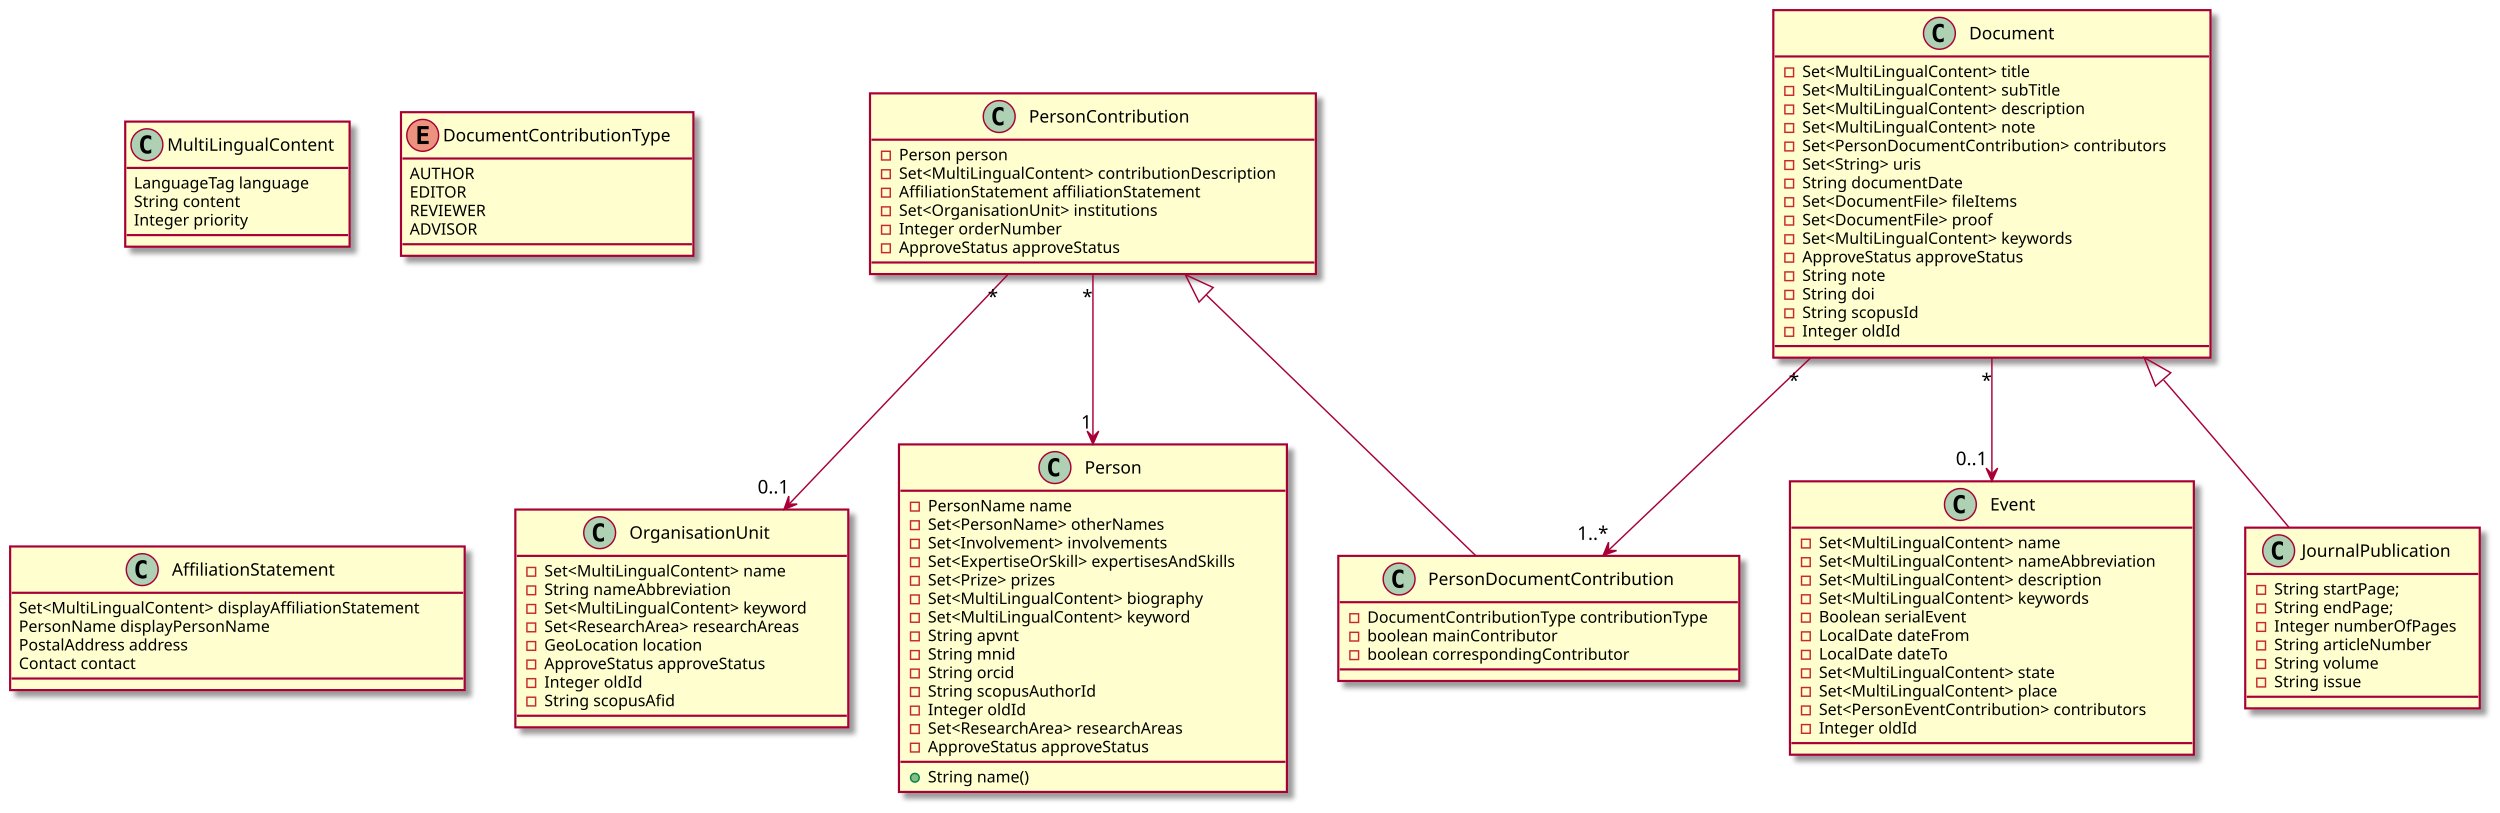
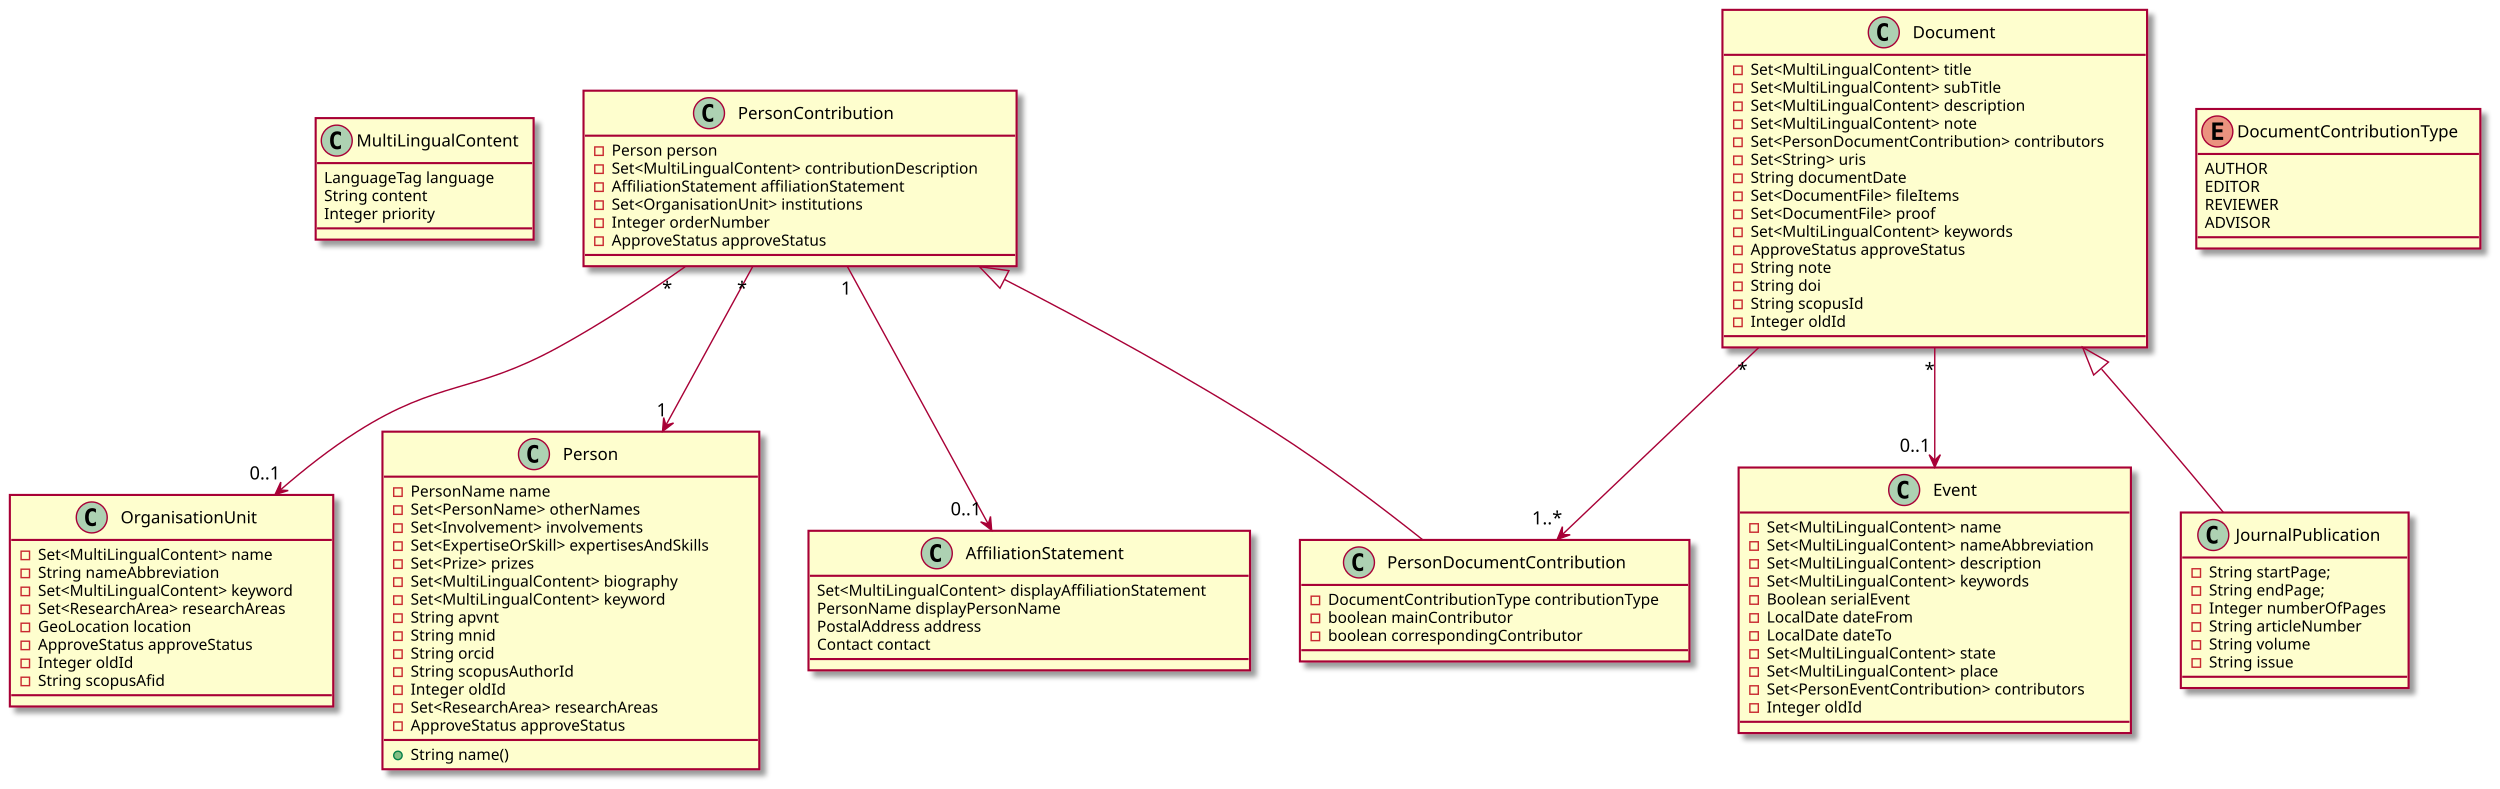
- <svg xmlns="http://www.w3.org/2000/svg" contentScriptType="application/ecmascript" contentStyleType="text/css" height="561px" preserveAspectRatio="none" style="width:1727px;height:561px;background:#FFFFFF;" version="1.1" viewBox="0 0 1727 561" width="1727px" zoomAndPan="magnify">
+ <svg xmlns="http://www.w3.org/2000/svg" contentScriptType="application/ecmascript" contentStyleType="text/css" height="561px" preserveAspectRatio="none" style="width:1778px;height:561px;background:#FFFFFF;" version="1.1" viewBox="0 0 1778 561" width="1778px" zoomAndPan="magnify">
  <defs>
-     <filter height="300%" id="f1e72khytizm6m" width="300%" x="-1" y="-1">
+     <filter height="300%" id="f1k98g9dvseabp" width="300%" x="-1" y="-1">
      <feGaussianBlur result="blurOut" stdDeviation="2.0" />
      <feColorMatrix in="blurOut" result="blurOut2" type="matrix" values="0 0 0 0 0 0 0 0 0 0 0 0 0 0 0 0 0 0 .4 0" />
      <feOffset dx="4.0" dy="4.0" in="blurOut2" result="blurOut3" />
      <feBlend in="SourceGraphic" in2="blurOut3" mode="normal" />
    </filter>
  </defs>
  <g>
-     <rect codeLine="28" fill="#FEFECE" filter="url(#f1e72khytizm6m)" height="86.414" id="MultiLingualContent" style="stroke:#A80036;stroke-width:1.5;" width="155" x="86.5" y="84" />
-     <ellipse cx="101.5" cy="100" fill="#ADD1B2" rx="11" ry="11" style="stroke:#A80036;stroke-width:1.0;" />
-     <path d="M104.469,105.641 Q103.891,105.938 103.25,106.078 Q102.609,106.234 101.906,106.234 Q99.406,106.234 98.078,104.594 Q96.766,102.938 96.766,99.812 Q96.766,96.688 98.078,95.031 Q99.406,93.375 101.906,93.375 Q102.609,93.375 103.25,93.531 Q103.906,93.688 104.469,93.984 L104.469,96.703 Q103.844,96.125 103.25,95.859 Q102.656,95.578 102.031,95.578 Q100.688,95.578 100,96.656 Q99.312,97.719 99.312,99.812 Q99.312,101.906 100,102.984 Q100.688,104.047 102.031,104.047 Q102.656,104.047 103.25,103.781 Q103.844,103.5 104.469,102.922 L104.469,105.641 Z " fill="#000000" />
-     <text fill="#000000" font-family="sans-serif" font-size="12" lengthAdjust="spacing" textLength="123" x="115.5" y="104.154">MultiLingualContent</text>
-     <line style="stroke:#A80036;stroke-width:1.5;" x1="87.5" x2="240.5" y1="116" y2="116" />
-     <text fill="#000000" font-family="sans-serif" font-size="11" lengthAdjust="spacing" textLength="132" x="92.5" y="130.21">LanguageTag language</text>
-     <text fill="#000000" font-family="sans-serif" font-size="11" lengthAdjust="spacing" textLength="80" x="92.5" y="143.015">String content</text>
-     <text fill="#000000" font-family="sans-serif" font-size="11" lengthAdjust="spacing" textLength="84" x="92.5" y="155.82">Integer priority</text>
-     <line style="stroke:#A80036;stroke-width:1.5;" x1="87.5" x2="240.5" y1="162.414" y2="162.414" />
-     <rect codeLine="212" fill="#FEFECE" filter="url(#f1e72khytizm6m)" height="150.438" id="OrganisationUnit" style="stroke:#A80036;stroke-width:1.5;" width="230" x="356" y="352" />
-     <ellipse cx="414.25" cy="368" fill="#ADD1B2" rx="11" ry="11" style="stroke:#A80036;stroke-width:1.0;" />
-     <path d="M417.219,373.641 Q416.641,373.938 416,374.078 Q415.359,374.234 414.656,374.234 Q412.156,374.234 410.828,372.594 Q409.516,370.938 409.516,367.812 Q409.516,364.688 410.828,363.031 Q412.156,361.375 414.656,361.375 Q415.359,361.375 416,361.531 Q416.656,361.688 417.219,361.984 L417.219,364.703 Q416.594,364.125 416,363.859 Q415.406,363.578 414.781,363.578 Q413.438,363.578 412.75,364.656 Q412.062,365.719 412.062,367.812 Q412.062,369.906 412.75,370.984 Q413.438,372.047 414.781,372.047 Q415.406,372.047 416,371.781 Q416.594,371.5 417.219,370.922 L417.219,373.641 Z " fill="#000000" />
-     <text fill="#000000" font-family="sans-serif" font-size="12" lengthAdjust="spacing" textLength="105" x="434.75" y="372.154">OrganisationUnit</text>
-     <line style="stroke:#A80036;stroke-width:1.5;" x1="357" x2="585" y1="384" y2="384" />
-     <rect fill="none" height="6" style="stroke:#C82930;stroke-width:1.0;" width="6" x="364" y="392" />
-     <text fill="#000000" font-family="sans-serif" font-size="11" lengthAdjust="spacing" textLength="183" x="376" y="398.21">Set&lt;MultiLingualContent&gt; name</text>
-     <rect fill="none" height="6" style="stroke:#C82930;stroke-width:1.0;" width="6" x="364" y="404.805" />
-     <text fill="#000000" font-family="sans-serif" font-size="11" lengthAdjust="spacing" textLength="140" x="376" y="411.015">String nameAbbreviation</text>
-     <rect fill="none" height="6" style="stroke:#C82930;stroke-width:1.0;" width="6" x="364" y="417.609" />
-     <text fill="#000000" font-family="sans-serif" font-size="11" lengthAdjust="spacing" textLength="198" x="376" y="423.82">Set&lt;MultiLingualContent&gt; keyword</text>
-     <rect fill="none" height="6" style="stroke:#C82930;stroke-width:1.0;" width="6" x="364" y="430.414" />
-     <text fill="#000000" font-family="sans-serif" font-size="11" lengthAdjust="spacing" textLength="204" x="376" y="436.625">Set&lt;ResearchArea&gt; researchAreas</text>
-     <rect fill="none" height="6" style="stroke:#C82930;stroke-width:1.0;" width="6" x="364" y="443.219" />
-     <text fill="#000000" font-family="sans-serif" font-size="11" lengthAdjust="spacing" textLength="118" x="376" y="449.429">GeoLocation location</text>
-     <rect fill="none" height="6" style="stroke:#C82930;stroke-width:1.0;" width="6" x="364" y="456.023" />
-     <text fill="#000000" font-family="sans-serif" font-size="11" lengthAdjust="spacing" textLength="170" x="376" y="462.234">ApproveStatus approveStatus</text>
-     <rect fill="none" height="6" style="stroke:#C82930;stroke-width:1.0;" width="6" x="364" y="468.828" />
-     <text fill="#000000" font-family="sans-serif" font-size="11" lengthAdjust="spacing" textLength="71" x="376" y="475.039">Integer oldId</text>
-     <rect fill="none" height="6" style="stroke:#C82930;stroke-width:1.0;" width="6" x="364" y="481.633" />
-     <text fill="#000000" font-family="sans-serif" font-size="11" lengthAdjust="spacing" textLength="100" x="376" y="487.843">String scopusAfid</text>
-     <line style="stroke:#A80036;stroke-width:1.5;" x1="357" x2="585" y1="494.438" y2="494.438" />
-     <rect codeLine="320" fill="#FEFECE" filter="url(#f1e72khytizm6m)" height="240.07" id="Document" style="stroke:#A80036;stroke-width:1.5;" width="302" x="1225" y="7" />
+     <rect codeLine="28" fill="#FEFECE" filter="url(#f1k98g9dvseabp)" height="86.414" id="MultiLingualContent" style="stroke:#A80036;stroke-width:1.5;" width="155" x="224.5" y="84" />
+     <ellipse cx="239.5" cy="100" fill="#ADD1B2" rx="11" ry="11" style="stroke:#A80036;stroke-width:1.0;" />
+     <path d="M242.469,105.641 Q241.891,105.938 241.25,106.078 Q240.609,106.234 239.906,106.234 Q237.406,106.234 236.078,104.594 Q234.766,102.938 234.766,99.812 Q234.766,96.688 236.078,95.031 Q237.406,93.375 239.906,93.375 Q240.609,93.375 241.25,93.531 Q241.906,93.688 242.469,93.984 L242.469,96.703 Q241.844,96.125 241.25,95.859 Q240.656,95.578 240.031,95.578 Q238.688,95.578 238,96.656 Q237.312,97.719 237.312,99.812 Q237.312,101.906 238,102.984 Q238.688,104.047 240.031,104.047 Q240.656,104.047 241.25,103.781 Q241.844,103.5 242.469,102.922 L242.469,105.641 Z " fill="#000000" />
+     <text fill="#000000" font-family="sans-serif" font-size="12" lengthAdjust="spacing" textLength="123" x="253.5" y="104.154">MultiLingualContent</text>
+     <line style="stroke:#A80036;stroke-width:1.5;" x1="225.5" x2="378.5" y1="116" y2="116" />
+     <text fill="#000000" font-family="sans-serif" font-size="11" lengthAdjust="spacing" textLength="132" x="230.5" y="130.21">LanguageTag language</text>
+     <text fill="#000000" font-family="sans-serif" font-size="11" lengthAdjust="spacing" textLength="80" x="230.5" y="143.015">String content</text>
+     <text fill="#000000" font-family="sans-serif" font-size="11" lengthAdjust="spacing" textLength="84" x="230.5" y="155.82">Integer priority</text>
+     <line style="stroke:#A80036;stroke-width:1.5;" x1="225.5" x2="378.5" y1="162.414" y2="162.414" />
+     <rect codeLine="212" fill="#FEFECE" filter="url(#f1k98g9dvseabp)" height="150.438" id="OrganisationUnit" style="stroke:#A80036;stroke-width:1.5;" width="230" x="7" y="352" />
+     <ellipse cx="65.25" cy="368" fill="#ADD1B2" rx="11" ry="11" style="stroke:#A80036;stroke-width:1.0;" />
+     <path d="M68.219,373.641 Q67.641,373.938 67,374.078 Q66.359,374.234 65.656,374.234 Q63.156,374.234 61.828,372.594 Q60.516,370.938 60.516,367.812 Q60.516,364.688 61.828,363.031 Q63.156,361.375 65.656,361.375 Q66.359,361.375 67,361.531 Q67.656,361.688 68.219,361.984 L68.219,364.703 Q67.594,364.125 67,363.859 Q66.406,363.578 65.781,363.578 Q64.438,363.578 63.75,364.656 Q63.062,365.719 63.062,367.812 Q63.062,369.906 63.75,370.984 Q64.438,372.047 65.781,372.047 Q66.406,372.047 67,371.781 Q67.594,371.5 68.219,370.922 L68.219,373.641 Z " fill="#000000" />
+     <text fill="#000000" font-family="sans-serif" font-size="12" lengthAdjust="spacing" textLength="105" x="85.75" y="372.154">OrganisationUnit</text>
+     <line style="stroke:#A80036;stroke-width:1.5;" x1="8" x2="236" y1="384" y2="384" />
+     <rect fill="none" height="6" style="stroke:#C82930;stroke-width:1.0;" width="6" x="15" y="392" />
+     <text fill="#000000" font-family="sans-serif" font-size="11" lengthAdjust="spacing" textLength="183" x="27" y="398.21">Set&lt;MultiLingualContent&gt; name</text>
+     <rect fill="none" height="6" style="stroke:#C82930;stroke-width:1.0;" width="6" x="15" y="404.805" />
+     <text fill="#000000" font-family="sans-serif" font-size="11" lengthAdjust="spacing" textLength="140" x="27" y="411.015">String nameAbbreviation</text>
+     <rect fill="none" height="6" style="stroke:#C82930;stroke-width:1.0;" width="6" x="15" y="417.609" />
+     <text fill="#000000" font-family="sans-serif" font-size="11" lengthAdjust="spacing" textLength="198" x="27" y="423.82">Set&lt;MultiLingualContent&gt; keyword</text>
+     <rect fill="none" height="6" style="stroke:#C82930;stroke-width:1.0;" width="6" x="15" y="430.414" />
+     <text fill="#000000" font-family="sans-serif" font-size="11" lengthAdjust="spacing" textLength="204" x="27" y="436.625">Set&lt;ResearchArea&gt; researchAreas</text>
+     <rect fill="none" height="6" style="stroke:#C82930;stroke-width:1.0;" width="6" x="15" y="443.219" />
+     <text fill="#000000" font-family="sans-serif" font-size="11" lengthAdjust="spacing" textLength="118" x="27" y="449.429">GeoLocation location</text>
+     <rect fill="none" height="6" style="stroke:#C82930;stroke-width:1.0;" width="6" x="15" y="456.023" />
+     <text fill="#000000" font-family="sans-serif" font-size="11" lengthAdjust="spacing" textLength="170" x="27" y="462.234">ApproveStatus approveStatus</text>
+     <rect fill="none" height="6" style="stroke:#C82930;stroke-width:1.0;" width="6" x="15" y="468.828" />
+     <text fill="#000000" font-family="sans-serif" font-size="11" lengthAdjust="spacing" textLength="71" x="27" y="475.039">Integer oldId</text>
+     <rect fill="none" height="6" style="stroke:#C82930;stroke-width:1.0;" width="6" x="15" y="481.633" />
+     <text fill="#000000" font-family="sans-serif" font-size="11" lengthAdjust="spacing" textLength="100" x="27" y="487.843">String scopusAfid</text>
+     <line style="stroke:#A80036;stroke-width:1.5;" x1="8" x2="236" y1="494.438" y2="494.438" />
+     <rect codeLine="321" fill="#FEFECE" filter="url(#f1k98g9dvseabp)" height="240.07" id="Document" style="stroke:#A80036;stroke-width:1.5;" width="302" x="1225" y="7" />
    <ellipse cx="1339.75" cy="23" fill="#ADD1B2" rx="11" ry="11" style="stroke:#A80036;stroke-width:1.0;" />
    <path d="M1342.719,28.641 Q1342.141,28.938 1341.5,29.078 Q1340.859,29.234 1340.156,29.234 Q1337.656,29.234 1336.328,27.594 Q1335.016,25.938 1335.016,22.812 Q1335.016,19.688 1336.328,18.031 Q1337.656,16.375 1340.156,16.375 Q1340.859,16.375 1341.5,16.531 Q1342.156,16.688 1342.719,16.984 L1342.719,19.703 Q1342.094,19.125 1341.5,18.859 Q1340.906,18.578 1340.281,18.578 Q1338.938,18.578 1338.25,19.656 Q1337.562,20.719 1337.562,22.812 Q1337.562,24.906 1338.25,25.984 Q1338.938,27.047 1340.281,27.047 Q1340.906,27.047 1341.5,26.781 Q1342.094,26.5 1342.719,25.922 L1342.719,28.641 Z " fill="#000000" />
    <text fill="#000000" font-family="sans-serif" font-size="12" lengthAdjust="spacing" textLength="64" x="1360.25" y="27.154">Document</text>
    <line style="stroke:#A80036;stroke-width:1.5;" x1="1226" x2="1526" y1="39" y2="39" />
    <rect fill="none" height="6" style="stroke:#C82930;stroke-width:1.0;" width="6" x="1233" y="47" />
    <text fill="#000000" font-family="sans-serif" font-size="11" lengthAdjust="spacing" textLength="172" x="1245" y="53.21">Set&lt;MultiLingualContent&gt; title</text>
    <rect fill="none" height="6" style="stroke:#C82930;stroke-width:1.0;" width="6" x="1233" y="59.805" />
    <text fill="#000000" font-family="sans-serif" font-size="11" lengthAdjust="spacing" textLength="196" x="1245" y="66.015">Set&lt;MultiLingualContent&gt; subTitle</text>
    <rect fill="none" height="6" style="stroke:#C82930;stroke-width:1.0;" width="6" x="1233" y="72.609" />
    <text fill="#000000" font-family="sans-serif" font-size="11" lengthAdjust="spacing" textLength="214" x="1245" y="78.82">Set&lt;MultiLingualContent&gt; description</text>
    <rect fill="none" height="6" style="stroke:#C82930;stroke-width:1.0;" width="6" x="1233" y="85.414" />
    <text fill="#000000" font-family="sans-serif" font-size="11" lengthAdjust="spacing" textLength="176" x="1245" y="91.624">Set&lt;MultiLingualContent&gt; note</text>
    <rect fill="none" height="6" style="stroke:#C82930;stroke-width:1.0;" width="6" x="1233" y="98.219" />
    <text fill="#000000" font-family="sans-serif" font-size="11" lengthAdjust="spacing" textLength="276" x="1245" y="104.429">Set&lt;PersonDocumentContribution&gt; contributors</text>
    <rect fill="none" height="6" style="stroke:#C82930;stroke-width:1.0;" width="6" x="1233" y="111.023" />
    <text fill="#000000" font-family="sans-serif" font-size="11" lengthAdjust="spacing" textLength="97" x="1245" y="117.234">Set&lt;String&gt; uris</text>
    <rect fill="none" height="6" style="stroke:#C82930;stroke-width:1.0;" width="6" x="1233" y="123.828" />
    <text fill="#000000" font-family="sans-serif" font-size="11" lengthAdjust="spacing" textLength="120" x="1245" y="130.039">String documentDate</text>
    <rect fill="none" height="6" style="stroke:#C82930;stroke-width:1.0;" width="6" x="1233" y="136.633" />
    <text fill="#000000" font-family="sans-serif" font-size="11" lengthAdjust="spacing" textLength="166" x="1245" y="142.843">Set&lt;DocumentFile&gt; fileItems</text>
    <rect fill="none" height="6" style="stroke:#C82930;stroke-width:1.0;" width="6" x="1233" y="149.438" />
    <text fill="#000000" font-family="sans-serif" font-size="11" lengthAdjust="spacing" textLength="147" x="1245" y="155.648">Set&lt;DocumentFile&gt; proof</text>
    <rect fill="none" height="6" style="stroke:#C82930;stroke-width:1.0;" width="6" x="1233" y="162.242" />
    <text fill="#000000" font-family="sans-serif" font-size="11" lengthAdjust="spacing" textLength="205" x="1245" y="168.453">Set&lt;MultiLingualContent&gt; keywords</text>
    <rect fill="none" height="6" style="stroke:#C82930;stroke-width:1.0;" width="6" x="1233" y="175.047" />
    <text fill="#000000" font-family="sans-serif" font-size="11" lengthAdjust="spacing" textLength="170" x="1245" y="181.257">ApproveStatus approveStatus</text>
    <rect fill="none" height="6" style="stroke:#C82930;stroke-width:1.0;" width="6" x="1233" y="187.852" />
    <text fill="#000000" font-family="sans-serif" font-size="11" lengthAdjust="spacing" textLength="63" x="1245" y="194.062">String note</text>
    <rect fill="none" height="6" style="stroke:#C82930;stroke-width:1.0;" width="6" x="1233" y="200.656" />
    <text fill="#000000" font-family="sans-serif" font-size="11" lengthAdjust="spacing" textLength="55" x="1245" y="206.867">String doi</text>
    <rect fill="none" height="6" style="stroke:#C82930;stroke-width:1.0;" width="6" x="1233" y="213.461" />
    <text fill="#000000" font-family="sans-serif" font-size="11" lengthAdjust="spacing" textLength="89" x="1245" y="219.671">String scopusId</text>
    <rect fill="none" height="6" style="stroke:#C82930;stroke-width:1.0;" width="6" x="1233" y="226.266" />
    <text fill="#000000" font-family="sans-serif" font-size="11" lengthAdjust="spacing" textLength="71" x="1245" y="232.476">Integer oldId</text>
    <line style="stroke:#A80036;stroke-width:1.5;" x1="1226" x2="1526" y1="239.07" y2="239.07" />
-     <rect codeLine="361" fill="#FEFECE" filter="url(#f1e72khytizm6m)" height="188.852" id="Event" style="stroke:#A80036;stroke-width:1.5;" width="279" x="1236.5" y="332.5" />
+     <rect codeLine="362" fill="#FEFECE" filter="url(#f1k98g9dvseabp)" height="188.852" id="Event" style="stroke:#A80036;stroke-width:1.5;" width="279" x="1236.5" y="332.5" />
    <ellipse cx="1354.25" cy="348.5" fill="#ADD1B2" rx="11" ry="11" style="stroke:#A80036;stroke-width:1.0;" />
    <path d="M1357.219,354.141 Q1356.641,354.438 1356,354.578 Q1355.359,354.734 1354.656,354.734 Q1352.156,354.734 1350.828,353.094 Q1349.516,351.438 1349.516,348.312 Q1349.516,345.188 1350.828,343.531 Q1352.156,341.875 1354.656,341.875 Q1355.359,341.875 1356,342.031 Q1356.656,342.188 1357.219,342.484 L1357.219,345.203 Q1356.594,344.625 1356,344.359 Q1355.406,344.078 1354.781,344.078 Q1353.438,344.078 1352.75,345.156 Q1352.062,346.219 1352.062,348.312 Q1352.062,350.406 1352.75,351.484 Q1353.438,352.547 1354.781,352.547 Q1355.406,352.547 1356,352.281 Q1356.594,352 1357.219,351.422 L1357.219,354.141 Z " fill="#000000" />
    <text fill="#000000" font-family="sans-serif" font-size="12" lengthAdjust="spacing" textLength="35" x="1374.75" y="352.654">Event</text>
    <line style="stroke:#A80036;stroke-width:1.5;" x1="1237.5" x2="1514.5" y1="364.5" y2="364.5" />
    <rect fill="none" height="6" style="stroke:#C82930;stroke-width:1.0;" width="6" x="1244.5" y="372.5" />
    <text fill="#000000" font-family="sans-serif" font-size="11" lengthAdjust="spacing" textLength="183" x="1256.5" y="378.71">Set&lt;MultiLingualContent&gt; name</text>
    <rect fill="none" height="6" style="stroke:#C82930;stroke-width:1.0;" width="6" x="1244.5" y="385.305" />
    <text fill="#000000" font-family="sans-serif" font-size="11" lengthAdjust="spacing" textLength="253" x="1256.5" y="391.515">Set&lt;MultiLingualContent&gt; nameAbbreviation</text>
    <rect fill="none" height="6" style="stroke:#C82930;stroke-width:1.0;" width="6" x="1244.5" y="398.109" />
    <text fill="#000000" font-family="sans-serif" font-size="11" lengthAdjust="spacing" textLength="214" x="1256.5" y="404.32">Set&lt;MultiLingualContent&gt; description</text>
    <rect fill="none" height="6" style="stroke:#C82930;stroke-width:1.0;" width="6" x="1244.5" y="410.914" />
    <text fill="#000000" font-family="sans-serif" font-size="11" lengthAdjust="spacing" textLength="205" x="1256.5" y="417.125">Set&lt;MultiLingualContent&gt; keywords</text>
    <rect fill="none" height="6" style="stroke:#C82930;stroke-width:1.0;" width="6" x="1244.5" y="423.719" />
    <text fill="#000000" font-family="sans-serif" font-size="11" lengthAdjust="spacing" textLength="113" x="1256.5" y="429.929">Boolean serialEvent</text>
    <rect fill="none" height="6" style="stroke:#C82930;stroke-width:1.0;" width="6" x="1244.5" y="436.523" />
    <text fill="#000000" font-family="sans-serif" font-size="11" lengthAdjust="spacing" textLength="113" x="1256.5" y="442.734">LocalDate dateFrom</text>
    <rect fill="none" height="6" style="stroke:#C82930;stroke-width:1.0;" width="6" x="1244.5" y="449.328" />
    <text fill="#000000" font-family="sans-serif" font-size="11" lengthAdjust="spacing" textLength="98" x="1256.5" y="455.539">LocalDate dateTo</text>
    <rect fill="none" height="6" style="stroke:#C82930;stroke-width:1.0;" width="6" x="1244.5" y="462.133" />
    <text fill="#000000" font-family="sans-serif" font-size="11" lengthAdjust="spacing" textLength="180" x="1256.5" y="468.343">Set&lt;MultiLingualContent&gt; state</text>
    <rect fill="none" height="6" style="stroke:#C82930;stroke-width:1.0;" width="6" x="1244.5" y="474.938" />
    <text fill="#000000" font-family="sans-serif" font-size="11" lengthAdjust="spacing" textLength="181" x="1256.5" y="481.148">Set&lt;MultiLingualContent&gt; place</text>
    <rect fill="none" height="6" style="stroke:#C82930;stroke-width:1.0;" width="6" x="1244.5" y="487.742" />
    <text fill="#000000" font-family="sans-serif" font-size="11" lengthAdjust="spacing" textLength="250" x="1256.5" y="493.953">Set&lt;PersonEventContribution&gt; contributors</text>
    <rect fill="none" height="6" style="stroke:#C82930;stroke-width:1.0;" width="6" x="1244.5" y="500.547" />
    <text fill="#000000" font-family="sans-serif" font-size="11" lengthAdjust="spacing" textLength="71" x="1256.5" y="506.757">Integer oldId</text>
    <line style="stroke:#A80036;stroke-width:1.5;" x1="1237.5" x2="1514.5" y1="513.352" y2="513.352" />
-     <rect codeLine="288" fill="#FEFECE" filter="url(#f1e72khytizm6m)" height="86.414" id="PersonDocumentContribution" style="stroke:#A80036;stroke-width:1.5;" width="277" x="924.5" y="384" />
+     <rect codeLine="289" fill="#FEFECE" filter="url(#f1k98g9dvseabp)" height="86.414" id="PersonDocumentContribution" style="stroke:#A80036;stroke-width:1.5;" width="277" x="924.5" y="384" />
    <ellipse cx="966.5" cy="400" fill="#ADD1B2" rx="11" ry="11" style="stroke:#A80036;stroke-width:1.0;" />
    <path d="M969.469,405.641 Q968.891,405.938 968.25,406.078 Q967.609,406.234 966.906,406.234 Q964.406,406.234 963.078,404.594 Q961.766,402.938 961.766,399.812 Q961.766,396.688 963.078,395.031 Q964.406,393.375 966.906,393.375 Q967.609,393.375 968.25,393.531 Q968.906,393.688 969.469,393.984 L969.469,396.703 Q968.844,396.125 968.25,395.859 Q967.656,395.578 967.031,395.578 Q965.688,395.578 965,396.656 Q964.312,397.719 964.312,399.812 Q964.312,401.906 965,402.984 Q965.688,404.047 967.031,404.047 Q967.656,404.047 968.25,403.781 Q968.844,403.5 969.469,402.922 L969.469,405.641 Z " fill="#000000" />
    <text fill="#000000" font-family="sans-serif" font-size="12" lengthAdjust="spacing" textLength="185" x="986.5" y="404.154">PersonDocumentContribution</text>
    <line style="stroke:#A80036;stroke-width:1.5;" x1="925.5" x2="1200.5" y1="416" y2="416" />
    <rect fill="none" height="6" style="stroke:#C82930;stroke-width:1.0;" width="6" x="932.5" y="424" />
    <text fill="#000000" font-family="sans-serif" font-size="11" lengthAdjust="spacing" textLength="251" x="944.5" y="430.21">DocumentContributionType contributionType</text>
    <rect fill="none" height="6" style="stroke:#C82930;stroke-width:1.0;" width="6" x="932.5" y="436.805" />
    <text fill="#000000" font-family="sans-serif" font-size="11" lengthAdjust="spacing" textLength="141" x="944.5" y="443.015">boolean mainContributor</text>
    <rect fill="none" height="6" style="stroke:#C82930;stroke-width:1.0;" width="6" x="932.5" y="449.609" />
    <text fill="#000000" font-family="sans-serif" font-size="11" lengthAdjust="spacing" textLength="195" x="944.5" y="455.82">boolean correspondingContributor</text>
    <line style="stroke:#A80036;stroke-width:1.5;" x1="925.5" x2="1200.5" y1="462.414" y2="462.414" />
-     <rect codeLine="421" fill="#FEFECE" filter="url(#f1e72khytizm6m)" height="124.828" id="JournalPublication" style="stroke:#A80036;stroke-width:1.5;" width="162" x="1551" y="364.5" />
+     <rect codeLine="422" fill="#FEFECE" filter="url(#f1k98g9dvseabp)" height="124.828" id="JournalPublication" style="stroke:#A80036;stroke-width:1.5;" width="162" x="1551" y="364.5" />
    <ellipse cx="1574.1" cy="380.5" fill="#ADD1B2" rx="11" ry="11" style="stroke:#A80036;stroke-width:1.0;" />
    <path d="M1577.069,386.141 Q1576.491,386.438 1575.85,386.578 Q1575.209,386.734 1574.506,386.734 Q1572.006,386.734 1570.678,385.094 Q1569.366,383.438 1569.366,380.312 Q1569.366,377.188 1570.678,375.531 Q1572.006,373.875 1574.506,373.875 Q1575.209,373.875 1575.85,374.031 Q1576.506,374.188 1577.069,374.484 L1577.069,377.203 Q1576.444,376.625 1575.85,376.359 Q1575.256,376.078 1574.631,376.078 Q1573.287,376.078 1572.6,377.156 Q1571.912,378.219 1571.912,380.312 Q1571.912,382.406 1572.6,383.484 Q1573.287,384.547 1574.631,384.547 Q1575.256,384.547 1575.85,384.281 Q1576.444,384 1577.069,383.422 L1577.069,386.141 Z " fill="#000000" />
    <text fill="#000000" font-family="sans-serif" font-size="12" lengthAdjust="spacing" textLength="112" x="1589.9" y="384.654">JournalPublication</text>
    <line style="stroke:#A80036;stroke-width:1.5;" x1="1552" x2="1712" y1="396.5" y2="396.5" />
    <rect fill="none" height="6" style="stroke:#C82930;stroke-width:1.0;" width="6" x="1559" y="404.5" />
    <text fill="#000000" font-family="sans-serif" font-size="11" lengthAdjust="spacing" textLength="97" x="1571" y="410.71">String startPage;</text>
    <rect fill="none" height="6" style="stroke:#C82930;stroke-width:1.0;" width="6" x="1559" y="417.305" />
    <text fill="#000000" font-family="sans-serif" font-size="11" lengthAdjust="spacing" textLength="91" x="1571" y="423.515">String endPage;</text>
    <rect fill="none" height="6" style="stroke:#C82930;stroke-width:1.0;" width="6" x="1559" y="430.109" />
    <text fill="#000000" font-family="sans-serif" font-size="11" lengthAdjust="spacing" textLength="136" x="1571" y="436.32">Integer numberOfPages</text>
    <rect fill="none" height="6" style="stroke:#C82930;stroke-width:1.0;" width="6" x="1559" y="442.914" />
    <text fill="#000000" font-family="sans-serif" font-size="11" lengthAdjust="spacing" textLength="118" x="1571" y="449.125">String articleNumber</text>
    <rect fill="none" height="6" style="stroke:#C82930;stroke-width:1.0;" width="6" x="1559" y="455.719" />
    <text fill="#000000" font-family="sans-serif" font-size="11" lengthAdjust="spacing" textLength="79" x="1571" y="461.929">String volume</text>
    <rect fill="none" height="6" style="stroke:#C82930;stroke-width:1.0;" width="6" x="1559" y="468.523" />
    <text fill="#000000" font-family="sans-serif" font-size="11" lengthAdjust="spacing" textLength="69" x="1571" y="474.734">String issue</text>
    <line style="stroke:#A80036;stroke-width:1.5;" x1="1552" x2="1712" y1="481.328" y2="481.328" />
-     <rect codeLine="248" fill="#FEFECE" filter="url(#f1e72khytizm6m)" height="99.219" id="DocumentContributionType" style="stroke:#A80036;stroke-width:1.5;" width="202" x="277" y="77.5" />
-     <ellipse cx="292" cy="93.5" fill="#EB937F" rx="11" ry="11" style="stroke:#A80036;stroke-width:1.0;" />
-     <path d="M296.109,99.5 L288.391,99.5 L288.391,87.109 L296.109,87.109 L296.109,89.266 L290.844,89.266 L290.844,91.938 L295.609,91.938 L295.609,94.094 L290.844,94.094 L290.844,97.344 L296.109,97.344 L296.109,99.5 Z " fill="#000000" />
-     <text fill="#000000" font-family="sans-serif" font-size="12" lengthAdjust="spacing" textLength="170" x="306" y="97.654">DocumentContributionType</text>
-     <line style="stroke:#A80036;stroke-width:1.5;" x1="278" x2="478" y1="109.5" y2="109.5" />
-     <text fill="#000000" font-family="sans-serif" font-size="11" lengthAdjust="spacing" textLength="46" x="283" y="123.71">AUTHOR</text>
-     <text fill="#000000" font-family="sans-serif" font-size="11" lengthAdjust="spacing" textLength="41" x="283" y="136.515">EDITOR</text>
-     <text fill="#000000" font-family="sans-serif" font-size="11" lengthAdjust="spacing" textLength="54" x="283" y="149.32">REVIEWER</text>
-     <text fill="#000000" font-family="sans-serif" font-size="11" lengthAdjust="spacing" textLength="49" x="283" y="162.125">ADVISOR</text>
-     <line style="stroke:#A80036;stroke-width:1.5;" x1="278" x2="478" y1="168.719" y2="168.719" />
-     <rect codeLine="264" fill="#FEFECE" filter="url(#f1e72khytizm6m)" height="124.828" id="PersonContribution" style="stroke:#A80036;stroke-width:1.5;" width="308" x="601" y="64.5" />
-     <ellipse cx="690.25" cy="80.5" fill="#ADD1B2" rx="11" ry="11" style="stroke:#A80036;stroke-width:1.0;" />
-     <path d="M693.219,86.141 Q692.641,86.438 692,86.578 Q691.359,86.734 690.656,86.734 Q688.156,86.734 686.828,85.094 Q685.516,83.438 685.516,80.312 Q685.516,77.188 686.828,75.531 Q688.156,73.875 690.656,73.875 Q691.359,73.875 692,74.031 Q692.656,74.188 693.219,74.484 L693.219,77.203 Q692.594,76.625 692,76.359 Q691.406,76.078 690.781,76.078 Q689.438,76.078 688.75,77.156 Q688.062,78.219 688.062,80.312 Q688.062,82.406 688.75,83.484 Q689.438,84.547 690.781,84.547 Q691.406,84.547 692,84.281 Q692.594,84 693.219,83.422 L693.219,86.141 Z " fill="#000000" />
-     <text fill="#000000" font-family="sans-serif" font-size="12" lengthAdjust="spacing" textLength="121" x="710.75" y="84.654">PersonContribution</text>
-     <line style="stroke:#A80036;stroke-width:1.5;" x1="602" x2="908" y1="96.5" y2="96.5" />
-     <rect fill="none" height="6" style="stroke:#C82930;stroke-width:1.0;" width="6" x="609" y="104.5" />
-     <text fill="#000000" font-family="sans-serif" font-size="11" lengthAdjust="spacing" textLength="84" x="621" y="110.71">Person person</text>
-     <rect fill="none" height="6" style="stroke:#C82930;stroke-width:1.0;" width="6" x="609" y="117.305" />
-     <text fill="#000000" font-family="sans-serif" font-size="11" lengthAdjust="spacing" textLength="282" x="621" y="123.515">Set&lt;MultiLingualContent&gt; contributionDescription</text>
-     <rect fill="none" height="6" style="stroke:#C82930;stroke-width:1.0;" width="6" x="609" y="130.109" />
-     <text fill="#000000" font-family="sans-serif" font-size="11" lengthAdjust="spacing" textLength="226" x="621" y="136.32">AffiliationStatement affiliationStatement</text>
-     <rect fill="none" height="6" style="stroke:#C82930;stroke-width:1.0;" width="6" x="609" y="142.914" />
-     <text fill="#000000" font-family="sans-serif" font-size="11" lengthAdjust="spacing" textLength="199" x="621" y="149.125">Set&lt;OrganisationUnit&gt; institutions</text>
-     <rect fill="none" height="6" style="stroke:#C82930;stroke-width:1.0;" width="6" x="609" y="155.719" />
-     <text fill="#000000" font-family="sans-serif" font-size="11" lengthAdjust="spacing" textLength="120" x="621" y="161.929">Integer orderNumber</text>
-     <rect fill="none" height="6" style="stroke:#C82930;stroke-width:1.0;" width="6" x="609" y="168.523" />
-     <text fill="#000000" font-family="sans-serif" font-size="11" lengthAdjust="spacing" textLength="170" x="621" y="174.734">ApproveStatus approveStatus</text>
-     <line style="stroke:#A80036;stroke-width:1.5;" x1="602" x2="908" y1="181.328" y2="181.328" />
-     <rect codeLine="95" fill="#FEFECE" filter="url(#f1e72khytizm6m)" height="240.07" id="Person" style="stroke:#A80036;stroke-width:1.5;" width="268" x="621" y="307" />
-     <ellipse cx="728.75" cy="323" fill="#ADD1B2" rx="11" ry="11" style="stroke:#A80036;stroke-width:1.0;" />
-     <path d="M731.719,328.641 Q731.141,328.938 730.5,329.078 Q729.859,329.234 729.156,329.234 Q726.656,329.234 725.328,327.594 Q724.016,325.938 724.016,322.812 Q724.016,319.688 725.328,318.031 Q726.656,316.375 729.156,316.375 Q729.859,316.375 730.5,316.531 Q731.156,316.688 731.719,316.984 L731.719,319.703 Q731.094,319.125 730.5,318.859 Q729.906,318.578 729.281,318.578 Q727.938,318.578 727.25,319.656 Q726.562,320.719 726.562,322.812 Q726.562,324.906 727.25,325.984 Q727.938,327.047 729.281,327.047 Q729.906,327.047 730.5,326.781 Q731.094,326.5 731.719,325.922 L731.719,328.641 Z " fill="#000000" />
-     <text fill="#000000" font-family="sans-serif" font-size="12" lengthAdjust="spacing" textLength="44" x="749.25" y="327.154">Person</text>
-     <line style="stroke:#A80036;stroke-width:1.5;" x1="622" x2="888" y1="339" y2="339" />
-     <rect fill="none" height="6" style="stroke:#C82930;stroke-width:1.0;" width="6" x="629" y="347" />
-     <text fill="#000000" font-family="sans-serif" font-size="11" lengthAdjust="spacing" textLength="109" x="641" y="353.21">PersonName name</text>
-     <rect fill="none" height="6" style="stroke:#C82930;stroke-width:1.0;" width="6" x="629" y="359.805" />
-     <text fill="#000000" font-family="sans-serif" font-size="11" lengthAdjust="spacing" textLength="184" x="641" y="366.015">Set&lt;PersonName&gt; otherNames</text>
-     <rect fill="none" height="6" style="stroke:#C82930;stroke-width:1.0;" width="6" x="629" y="372.609" />
-     <text fill="#000000" font-family="sans-serif" font-size="11" lengthAdjust="spacing" textLength="184" x="641" y="378.82">Set&lt;Involvement&gt; involvements</text>
-     <rect fill="none" height="6" style="stroke:#C82930;stroke-width:1.0;" width="6" x="629" y="385.414" />
-     <text fill="#000000" font-family="sans-serif" font-size="11" lengthAdjust="spacing" textLength="242" x="641" y="391.625">Set&lt;ExpertiseOrSkill&gt; expertisesAndSkills</text>
-     <rect fill="none" height="6" style="stroke:#C82930;stroke-width:1.0;" width="6" x="629" y="398.219" />
-     <text fill="#000000" font-family="sans-serif" font-size="11" lengthAdjust="spacing" textLength="102" x="641" y="404.429">Set&lt;Prize&gt; prizes</text>
-     <rect fill="none" height="6" style="stroke:#C82930;stroke-width:1.0;" width="6" x="629" y="411.023" />
-     <text fill="#000000" font-family="sans-serif" font-size="11" lengthAdjust="spacing" textLength="207" x="641" y="417.234">Set&lt;MultiLingualContent&gt; biography</text>
-     <rect fill="none" height="6" style="stroke:#C82930;stroke-width:1.0;" width="6" x="629" y="423.828" />
-     <text fill="#000000" font-family="sans-serif" font-size="11" lengthAdjust="spacing" textLength="198" x="641" y="430.039">Set&lt;MultiLingualContent&gt; keyword</text>
-     <rect fill="none" height="6" style="stroke:#C82930;stroke-width:1.0;" width="6" x="629" y="436.633" />
-     <text fill="#000000" font-family="sans-serif" font-size="11" lengthAdjust="spacing" textLength="69" x="641" y="442.843">String apvnt</text>
-     <rect fill="none" height="6" style="stroke:#C82930;stroke-width:1.0;" width="6" x="629" y="449.438" />
-     <text fill="#000000" font-family="sans-serif" font-size="11" lengthAdjust="spacing" textLength="66" x="641" y="455.648">String mnid</text>
-     <rect fill="none" height="6" style="stroke:#C82930;stroke-width:1.0;" width="6" x="629" y="462.242" />
-     <text fill="#000000" font-family="sans-serif" font-size="11" lengthAdjust="spacing" textLength="66" x="641" y="468.453">String orcid</text>
-     <rect fill="none" height="6" style="stroke:#C82930;stroke-width:1.0;" width="6" x="629" y="475.047" />
-     <text fill="#000000" font-family="sans-serif" font-size="11" lengthAdjust="spacing" textLength="126" x="641" y="481.257">String scopusAuthorId</text>
-     <rect fill="none" height="6" style="stroke:#C82930;stroke-width:1.0;" width="6" x="629" y="487.852" />
-     <text fill="#000000" font-family="sans-serif" font-size="11" lengthAdjust="spacing" textLength="71" x="641" y="494.062">Integer oldId</text>
-     <rect fill="none" height="6" style="stroke:#C82930;stroke-width:1.0;" width="6" x="629" y="500.656" />
-     <text fill="#000000" font-family="sans-serif" font-size="11" lengthAdjust="spacing" textLength="204" x="641" y="506.867">Set&lt;ResearchArea&gt; researchAreas</text>
-     <rect fill="none" height="6" style="stroke:#C82930;stroke-width:1.0;" width="6" x="629" y="513.461" />
-     <text fill="#000000" font-family="sans-serif" font-size="11" lengthAdjust="spacing" textLength="170" x="641" y="519.671">ApproveStatus approveStatus</text>
-     <line style="stroke:#A80036;stroke-width:1.5;" x1="622" x2="888" y1="526.266" y2="526.266" />
-     <ellipse cx="632" cy="537.266" fill="#84BE84" rx="3" ry="3" style="stroke:#038048;stroke-width:1.0;" />
-     <text fill="#000000" font-family="sans-serif" font-size="11" lengthAdjust="spacing" textLength="78" x="641" y="540.476">String name()</text>
-     <rect codeLine="279" fill="#FEFECE" filter="url(#f1e72khytizm6m)" height="99.219" id="AffiliationStatement" style="stroke:#A80036;stroke-width:1.5;" width="314" x="7" y="377.5" />
-     <ellipse cx="98.25" cy="393.5" fill="#ADD1B2" rx="11" ry="11" style="stroke:#A80036;stroke-width:1.0;" />
-     <path d="M101.219,399.141 Q100.641,399.438 100,399.578 Q99.359,399.734 98.656,399.734 Q96.156,399.734 94.828,398.094 Q93.516,396.438 93.516,393.312 Q93.516,390.188 94.828,388.531 Q96.156,386.875 98.656,386.875 Q99.359,386.875 100,387.031 Q100.656,387.188 101.219,387.484 L101.219,390.203 Q100.594,389.625 100,389.359 Q99.406,389.078 98.781,389.078 Q97.438,389.078 96.75,390.156 Q96.062,391.219 96.062,393.312 Q96.062,395.406 96.75,396.484 Q97.438,397.547 98.781,397.547 Q99.406,397.547 100,397.281 Q100.594,397 101.219,396.422 L101.219,399.141 Z " fill="#000000" />
-     <text fill="#000000" font-family="sans-serif" font-size="12" lengthAdjust="spacing" textLength="123" x="118.75" y="397.654">AffiliationStatement</text>
-     <line style="stroke:#A80036;stroke-width:1.5;" x1="8" x2="320" y1="409.5" y2="409.5" />
-     <text fill="#000000" font-family="sans-serif" font-size="11" lengthAdjust="spacing" textLength="302" x="13" y="423.71">Set&lt;MultiLingualContent&gt; displayAffiliationStatement</text>
-     <text fill="#000000" font-family="sans-serif" font-size="11" lengthAdjust="spacing" textLength="190" x="13" y="436.515">PersonName displayPersonName</text>
-     <text fill="#000000" font-family="sans-serif" font-size="11" lengthAdjust="spacing" textLength="133" x="13" y="449.32">PostalAddress address</text>
-     <text fill="#000000" font-family="sans-serif" font-size="11" lengthAdjust="spacing" textLength="88" x="13" y="462.125">Contact contact</text>
-     <line style="stroke:#A80036;stroke-width:1.5;" x1="8" x2="320" y1="468.719" y2="468.719" />
-     <path codeLine="414" d="M1376,247.06 C1376,273.66 1376,301.58 1376,327.26 " fill="none" id="Document-to-Event" style="stroke:#A80036;stroke-width:1.0;" />
+     <rect codeLine="248" fill="#FEFECE" filter="url(#f1k98g9dvseabp)" height="99.219" id="DocumentContributionType" style="stroke:#A80036;stroke-width:1.5;" width="202" x="1562" y="77.5" />
+     <ellipse cx="1577" cy="93.5" fill="#EB937F" rx="11" ry="11" style="stroke:#A80036;stroke-width:1.0;" />
+     <path d="M1581.109,99.5 L1573.391,99.5 L1573.391,87.109 L1581.109,87.109 L1581.109,89.266 L1575.844,89.266 L1575.844,91.938 L1580.609,91.938 L1580.609,94.094 L1575.844,94.094 L1575.844,97.344 L1581.109,97.344 L1581.109,99.5 Z " fill="#000000" />
+     <text fill="#000000" font-family="sans-serif" font-size="12" lengthAdjust="spacing" textLength="170" x="1591" y="97.654">DocumentContributionType</text>
+     <line style="stroke:#A80036;stroke-width:1.5;" x1="1563" x2="1763" y1="109.5" y2="109.5" />
+     <text fill="#000000" font-family="sans-serif" font-size="11" lengthAdjust="spacing" textLength="46" x="1568" y="123.71">AUTHOR</text>
+     <text fill="#000000" font-family="sans-serif" font-size="11" lengthAdjust="spacing" textLength="41" x="1568" y="136.515">EDITOR</text>
+     <text fill="#000000" font-family="sans-serif" font-size="11" lengthAdjust="spacing" textLength="54" x="1568" y="149.32">REVIEWER</text>
+     <text fill="#000000" font-family="sans-serif" font-size="11" lengthAdjust="spacing" textLength="49" x="1568" y="162.125">ADVISOR</text>
+     <line style="stroke:#A80036;stroke-width:1.5;" x1="1563" x2="1763" y1="168.719" y2="168.719" />
+     <rect codeLine="264" fill="#FEFECE" filter="url(#f1k98g9dvseabp)" height="124.828" id="PersonContribution" style="stroke:#A80036;stroke-width:1.5;" width="308" x="415" y="64.5" />
+     <ellipse cx="504.25" cy="80.5" fill="#ADD1B2" rx="11" ry="11" style="stroke:#A80036;stroke-width:1.0;" />
+     <path d="M507.219,86.141 Q506.641,86.438 506,86.578 Q505.359,86.734 504.656,86.734 Q502.156,86.734 500.828,85.094 Q499.516,83.438 499.516,80.312 Q499.516,77.188 500.828,75.531 Q502.156,73.875 504.656,73.875 Q505.359,73.875 506,74.031 Q506.656,74.188 507.219,74.484 L507.219,77.203 Q506.594,76.625 506,76.359 Q505.406,76.078 504.781,76.078 Q503.438,76.078 502.75,77.156 Q502.062,78.219 502.062,80.312 Q502.062,82.406 502.75,83.484 Q503.438,84.547 504.781,84.547 Q505.406,84.547 506,84.281 Q506.594,84 507.219,83.422 L507.219,86.141 Z " fill="#000000" />
+     <text fill="#000000" font-family="sans-serif" font-size="12" lengthAdjust="spacing" textLength="121" x="524.75" y="84.654">PersonContribution</text>
+     <line style="stroke:#A80036;stroke-width:1.5;" x1="416" x2="722" y1="96.5" y2="96.5" />
+     <rect fill="none" height="6" style="stroke:#C82930;stroke-width:1.0;" width="6" x="423" y="104.5" />
+     <text fill="#000000" font-family="sans-serif" font-size="11" lengthAdjust="spacing" textLength="84" x="435" y="110.71">Person person</text>
+     <rect fill="none" height="6" style="stroke:#C82930;stroke-width:1.0;" width="6" x="423" y="117.305" />
+     <text fill="#000000" font-family="sans-serif" font-size="11" lengthAdjust="spacing" textLength="282" x="435" y="123.515">Set&lt;MultiLingualContent&gt; contributionDescription</text>
+     <rect fill="none" height="6" style="stroke:#C82930;stroke-width:1.0;" width="6" x="423" y="130.109" />
+     <text fill="#000000" font-family="sans-serif" font-size="11" lengthAdjust="spacing" textLength="226" x="435" y="136.32">AffiliationStatement affiliationStatement</text>
+     <rect fill="none" height="6" style="stroke:#C82930;stroke-width:1.0;" width="6" x="423" y="142.914" />
+     <text fill="#000000" font-family="sans-serif" font-size="11" lengthAdjust="spacing" textLength="199" x="435" y="149.125">Set&lt;OrganisationUnit&gt; institutions</text>
+     <rect fill="none" height="6" style="stroke:#C82930;stroke-width:1.0;" width="6" x="423" y="155.719" />
+     <text fill="#000000" font-family="sans-serif" font-size="11" lengthAdjust="spacing" textLength="120" x="435" y="161.929">Integer orderNumber</text>
+     <rect fill="none" height="6" style="stroke:#C82930;stroke-width:1.0;" width="6" x="423" y="168.523" />
+     <text fill="#000000" font-family="sans-serif" font-size="11" lengthAdjust="spacing" textLength="170" x="435" y="174.734">ApproveStatus approveStatus</text>
+     <line style="stroke:#A80036;stroke-width:1.5;" x1="416" x2="722" y1="181.328" y2="181.328" />
+     <rect codeLine="95" fill="#FEFECE" filter="url(#f1k98g9dvseabp)" height="240.07" id="Person" style="stroke:#A80036;stroke-width:1.5;" width="268" x="272" y="307" />
+     <ellipse cx="379.75" cy="323" fill="#ADD1B2" rx="11" ry="11" style="stroke:#A80036;stroke-width:1.0;" />
+     <path d="M382.719,328.641 Q382.141,328.938 381.5,329.078 Q380.859,329.234 380.156,329.234 Q377.656,329.234 376.328,327.594 Q375.016,325.938 375.016,322.812 Q375.016,319.688 376.328,318.031 Q377.656,316.375 380.156,316.375 Q380.859,316.375 381.5,316.531 Q382.156,316.688 382.719,316.984 L382.719,319.703 Q382.094,319.125 381.5,318.859 Q380.906,318.578 380.281,318.578 Q378.938,318.578 378.25,319.656 Q377.562,320.719 377.562,322.812 Q377.562,324.906 378.25,325.984 Q378.938,327.047 380.281,327.047 Q380.906,327.047 381.5,326.781 Q382.094,326.5 382.719,325.922 L382.719,328.641 Z " fill="#000000" />
+     <text fill="#000000" font-family="sans-serif" font-size="12" lengthAdjust="spacing" textLength="44" x="400.25" y="327.154">Person</text>
+     <line style="stroke:#A80036;stroke-width:1.5;" x1="273" x2="539" y1="339" y2="339" />
+     <rect fill="none" height="6" style="stroke:#C82930;stroke-width:1.0;" width="6" x="280" y="347" />
+     <text fill="#000000" font-family="sans-serif" font-size="11" lengthAdjust="spacing" textLength="109" x="292" y="353.21">PersonName name</text>
+     <rect fill="none" height="6" style="stroke:#C82930;stroke-width:1.0;" width="6" x="280" y="359.805" />
+     <text fill="#000000" font-family="sans-serif" font-size="11" lengthAdjust="spacing" textLength="184" x="292" y="366.015">Set&lt;PersonName&gt; otherNames</text>
+     <rect fill="none" height="6" style="stroke:#C82930;stroke-width:1.0;" width="6" x="280" y="372.609" />
+     <text fill="#000000" font-family="sans-serif" font-size="11" lengthAdjust="spacing" textLength="184" x="292" y="378.82">Set&lt;Involvement&gt; involvements</text>
+     <rect fill="none" height="6" style="stroke:#C82930;stroke-width:1.0;" width="6" x="280" y="385.414" />
+     <text fill="#000000" font-family="sans-serif" font-size="11" lengthAdjust="spacing" textLength="242" x="292" y="391.625">Set&lt;ExpertiseOrSkill&gt; expertisesAndSkills</text>
+     <rect fill="none" height="6" style="stroke:#C82930;stroke-width:1.0;" width="6" x="280" y="398.219" />
+     <text fill="#000000" font-family="sans-serif" font-size="11" lengthAdjust="spacing" textLength="102" x="292" y="404.429">Set&lt;Prize&gt; prizes</text>
+     <rect fill="none" height="6" style="stroke:#C82930;stroke-width:1.0;" width="6" x="280" y="411.023" />
+     <text fill="#000000" font-family="sans-serif" font-size="11" lengthAdjust="spacing" textLength="207" x="292" y="417.234">Set&lt;MultiLingualContent&gt; biography</text>
+     <rect fill="none" height="6" style="stroke:#C82930;stroke-width:1.0;" width="6" x="280" y="423.828" />
+     <text fill="#000000" font-family="sans-serif" font-size="11" lengthAdjust="spacing" textLength="198" x="292" y="430.039">Set&lt;MultiLingualContent&gt; keyword</text>
+     <rect fill="none" height="6" style="stroke:#C82930;stroke-width:1.0;" width="6" x="280" y="436.633" />
+     <text fill="#000000" font-family="sans-serif" font-size="11" lengthAdjust="spacing" textLength="69" x="292" y="442.843">String apvnt</text>
+     <rect fill="none" height="6" style="stroke:#C82930;stroke-width:1.0;" width="6" x="280" y="449.438" />
+     <text fill="#000000" font-family="sans-serif" font-size="11" lengthAdjust="spacing" textLength="66" x="292" y="455.648">String mnid</text>
+     <rect fill="none" height="6" style="stroke:#C82930;stroke-width:1.0;" width="6" x="280" y="462.242" />
+     <text fill="#000000" font-family="sans-serif" font-size="11" lengthAdjust="spacing" textLength="66" x="292" y="468.453">String orcid</text>
+     <rect fill="none" height="6" style="stroke:#C82930;stroke-width:1.0;" width="6" x="280" y="475.047" />
+     <text fill="#000000" font-family="sans-serif" font-size="11" lengthAdjust="spacing" textLength="126" x="292" y="481.257">String scopusAuthorId</text>
+     <rect fill="none" height="6" style="stroke:#C82930;stroke-width:1.0;" width="6" x="280" y="487.852" />
+     <text fill="#000000" font-family="sans-serif" font-size="11" lengthAdjust="spacing" textLength="71" x="292" y="494.062">Integer oldId</text>
+     <rect fill="none" height="6" style="stroke:#C82930;stroke-width:1.0;" width="6" x="280" y="500.656" />
+     <text fill="#000000" font-family="sans-serif" font-size="11" lengthAdjust="spacing" textLength="204" x="292" y="506.867">Set&lt;ResearchArea&gt; researchAreas</text>
+     <rect fill="none" height="6" style="stroke:#C82930;stroke-width:1.0;" width="6" x="280" y="513.461" />
+     <text fill="#000000" font-family="sans-serif" font-size="11" lengthAdjust="spacing" textLength="170" x="292" y="519.671">ApproveStatus approveStatus</text>
+     <line style="stroke:#A80036;stroke-width:1.5;" x1="273" x2="539" y1="526.266" y2="526.266" />
+     <ellipse cx="283" cy="537.266" fill="#84BE84" rx="3" ry="3" style="stroke:#038048;stroke-width:1.0;" />
+     <text fill="#000000" font-family="sans-serif" font-size="11" lengthAdjust="spacing" textLength="78" x="292" y="540.476">String name()</text>
+     <rect codeLine="280" fill="#FEFECE" filter="url(#f1k98g9dvseabp)" height="99.219" id="AffiliationStatement" style="stroke:#A80036;stroke-width:1.5;" width="314" x="575" y="377.5" />
+     <ellipse cx="666.25" cy="393.5" fill="#ADD1B2" rx="11" ry="11" style="stroke:#A80036;stroke-width:1.0;" />
+     <path d="M669.219,399.141 Q668.641,399.438 668,399.578 Q667.359,399.734 666.656,399.734 Q664.156,399.734 662.828,398.094 Q661.516,396.438 661.516,393.312 Q661.516,390.188 662.828,388.531 Q664.156,386.875 666.656,386.875 Q667.359,386.875 668,387.031 Q668.656,387.188 669.219,387.484 L669.219,390.203 Q668.594,389.625 668,389.359 Q667.406,389.078 666.781,389.078 Q665.438,389.078 664.75,390.156 Q664.062,391.219 664.062,393.312 Q664.062,395.406 664.75,396.484 Q665.438,397.547 666.781,397.547 Q667.406,397.547 668,397.281 Q668.594,397 669.219,396.422 L669.219,399.141 Z " fill="#000000" />
+     <text fill="#000000" font-family="sans-serif" font-size="12" lengthAdjust="spacing" textLength="123" x="686.75" y="397.654">AffiliationStatement</text>
+     <line style="stroke:#A80036;stroke-width:1.5;" x1="576" x2="888" y1="409.5" y2="409.5" />
+     <text fill="#000000" font-family="sans-serif" font-size="11" lengthAdjust="spacing" textLength="302" x="581" y="423.71">Set&lt;MultiLingualContent&gt; displayAffiliationStatement</text>
+     <text fill="#000000" font-family="sans-serif" font-size="11" lengthAdjust="spacing" textLength="190" x="581" y="436.515">PersonName displayPersonName</text>
+     <text fill="#000000" font-family="sans-serif" font-size="11" lengthAdjust="spacing" textLength="133" x="581" y="449.32">PostalAddress address</text>
+     <text fill="#000000" font-family="sans-serif" font-size="11" lengthAdjust="spacing" textLength="88" x="581" y="462.125">Contact contact</text>
+     <line style="stroke:#A80036;stroke-width:1.5;" x1="576" x2="888" y1="468.719" y2="468.719" />
+     <path codeLine="415" d="M1376,247.06 C1376,273.66 1376,301.58 1376,327.26 " fill="none" id="Document-to-Event" style="stroke:#A80036;stroke-width:1.0;" />
    <polygon fill="#A80036" points="1376,332.36,1380,323.36,1376,327.36,1372,323.36,1376,332.36" style="stroke:#A80036;stroke-width:1.0;" />
    <text fill="#000000" font-family="sans-serif" font-size="13" lengthAdjust="spacing" textLength="7" x="1368.776" y="267.301">*</text>
    <text fill="#000000" font-family="sans-serif" font-size="13" lengthAdjust="spacing" textLength="24" x="1351.044" y="321.299">0..1</text>
-     <path codeLine="415" d="M1250.94,247.06 C1201.99,293.68 1148.74,344.37 1111.47,379.85 " fill="none" id="Document-to-PersonDocumentContribution" style="stroke:#A80036;stroke-width:1.0;" />
+     <path codeLine="416" d="M1250.94,247.06 C1201.99,293.68 1148.74,344.37 1111.47,379.85 " fill="none" id="Document-to-PersonDocumentContribution" style="stroke:#A80036;stroke-width:1.0;" />
    <polygon fill="#A80036" points="1107.46,383.67,1116.729,380.34,1111.073,380.214,1111.199,374.558,1107.46,383.67" style="stroke:#A80036;stroke-width:1.0;" />
    <text fill="#000000" font-family="sans-serif" font-size="13" lengthAdjust="spacing" textLength="7" x="1235.704" y="267.301">*</text>
    <text fill="#000000" font-family="sans-serif" font-size="13" lengthAdjust="spacing" textLength="23" x="1089.507" y="372.932">1..*</text>
    <path d="M1494.67,262.54 C1507.66,277.49 1520.65,292.54 1533,307 C1548.8,325.49 1565.8,345.78 1581.18,364.29 " fill="none" id="Document-backto-JournalPublication" style="stroke:#A80036;stroke-width:1.0;" />
    <polygon fill="none" points="1489.01,266.7,1481.16,247.02,1499.57,257.5,1489.01,266.7" style="stroke:#A80036;stroke-width:1.0;" />
-     <path codeLine="274" d="M696.16,189.75 C652.37,235.69 592.31,298.72 545.22,348.12 " fill="none" id="PersonContribution-to-OrganisationUnit" style="stroke:#A80036;stroke-width:1.0;" />
-     <polygon fill="#A80036" points="541.57,351.95,550.674,348.193,545.019,348.33,544.882,342.675,541.57,351.95" style="stroke:#A80036;stroke-width:1.0;" />
-     <text fill="#000000" font-family="sans-serif" font-size="13" lengthAdjust="spacing" textLength="7" x="682.342" y="209.517">*</text>
-     <text fill="#000000" font-family="sans-serif" font-size="13" lengthAdjust="spacing" textLength="24" x="523.336" y="340.876">0..1</text>
-     <path codeLine="275" d="M755,189.75 C755,222.13 755,263.01 755,301.62 " fill="none" id="PersonContribution-to-Person" style="stroke:#A80036;stroke-width:1.0;" />
-     <polygon fill="#A80036" points="755,306.81,759,297.81,755,301.81,751,297.81,755,306.81" style="stroke:#A80036;stroke-width:1.0;" />
-     <text fill="#000000" font-family="sans-serif" font-size="13" lengthAdjust="spacing" textLength="7" x="747.617" y="209.517">*</text>
-     <text fill="#000000" font-family="sans-serif" font-size="13" lengthAdjust="spacing" textLength="8" x="746.756" y="296.098">1</text>
-     <path d="M833.39,203.84 C892.49,261.03 971.35,337.33 1019.59,384 " fill="none" id="PersonContribution-backto-PersonDocumentContribution" style="stroke:#A80036;stroke-width:1.0;" />
-     <polygon fill="none" points="828.32,208.68,818.82,189.75,838.06,198.62,828.32,208.68" style="stroke:#A80036;stroke-width:1.0;" />
+     <path codeLine="274" d="M487.25,189.72 C459.4,209.33 427.57,230.25 397,247 C336.56,280.12 312.19,270.07 254,307 C235.23,318.91 216.57,333.54 199.44,348.42 " fill="none" id="PersonContribution-to-OrganisationUnit" style="stroke:#A80036;stroke-width:1.0;" />
+     <polygon fill="#A80036" points="195.58,351.8,204.982,348.866,199.337,348.5,199.702,342.855,195.58,351.8" style="stroke:#A80036;stroke-width:1.0;" />
+     <text fill="#000000" font-family="sans-serif" font-size="13" lengthAdjust="spacing" textLength="7" x="470.926" y="209.484">*</text>
+     <text fill="#000000" font-family="sans-serif" font-size="13" lengthAdjust="spacing" textLength="24" x="177.449" y="340.97">0..1</text>
+     <path codeLine="275" d="M535.23,189.75 C517.44,222.26 494.97,263.34 473.77,302.09 " fill="none" id="PersonContribution-to-Person" style="stroke:#A80036;stroke-width:1.0;" />
+     <polygon fill="#A80036" points="471.2,306.81,479.029,300.835,473.6,302.424,472.012,296.995,471.2,306.81" style="stroke:#A80036;stroke-width:1.0;" />
+     <text fill="#000000" font-family="sans-serif" font-size="13" lengthAdjust="spacing" textLength="7" x="524.154" y="209.517">*</text>
+     <text fill="#000000" font-family="sans-serif" font-size="13" lengthAdjust="spacing" textLength="8" x="466.929" y="296.098">1</text>
+     <path codeLine="276" d="M602.77,189.75 C632.28,243.69 674.68,321.21 702.76,372.54 " fill="none" id="PersonContribution-to-AffiliationStatement" style="stroke:#A80036;stroke-width:1.0;" />
+     <polygon fill="#A80036" points="705.26,377.12,704.448,367.305,702.86,372.734,697.431,371.145,705.26,377.12" style="stroke:#A80036;stroke-width:1.0;" />
+     <text fill="#000000" font-family="sans-serif" font-size="13" lengthAdjust="spacing" textLength="8" x="598.026" y="209.517">1</text>
+     <text fill="#000000" font-family="sans-serif" font-size="13" lengthAdjust="spacing" textLength="24" x="676.054" y="366.471">0..1</text>
+     <path d="M714.57,198.84 C775.04,229.92 845.15,268.13 906,307 C942.75,330.47 981.84,360.08 1011.82,383.89 " fill="none" id="PersonContribution-backto-PersonDocumentContribution" style="stroke:#A80036;stroke-width:1.0;" />
+     <polygon fill="none" points="711.18,204.97,696.55,189.65,717.55,192.5,711.18,204.97" style="stroke:#A80036;stroke-width:1.0;" />
  </g>
</svg>
